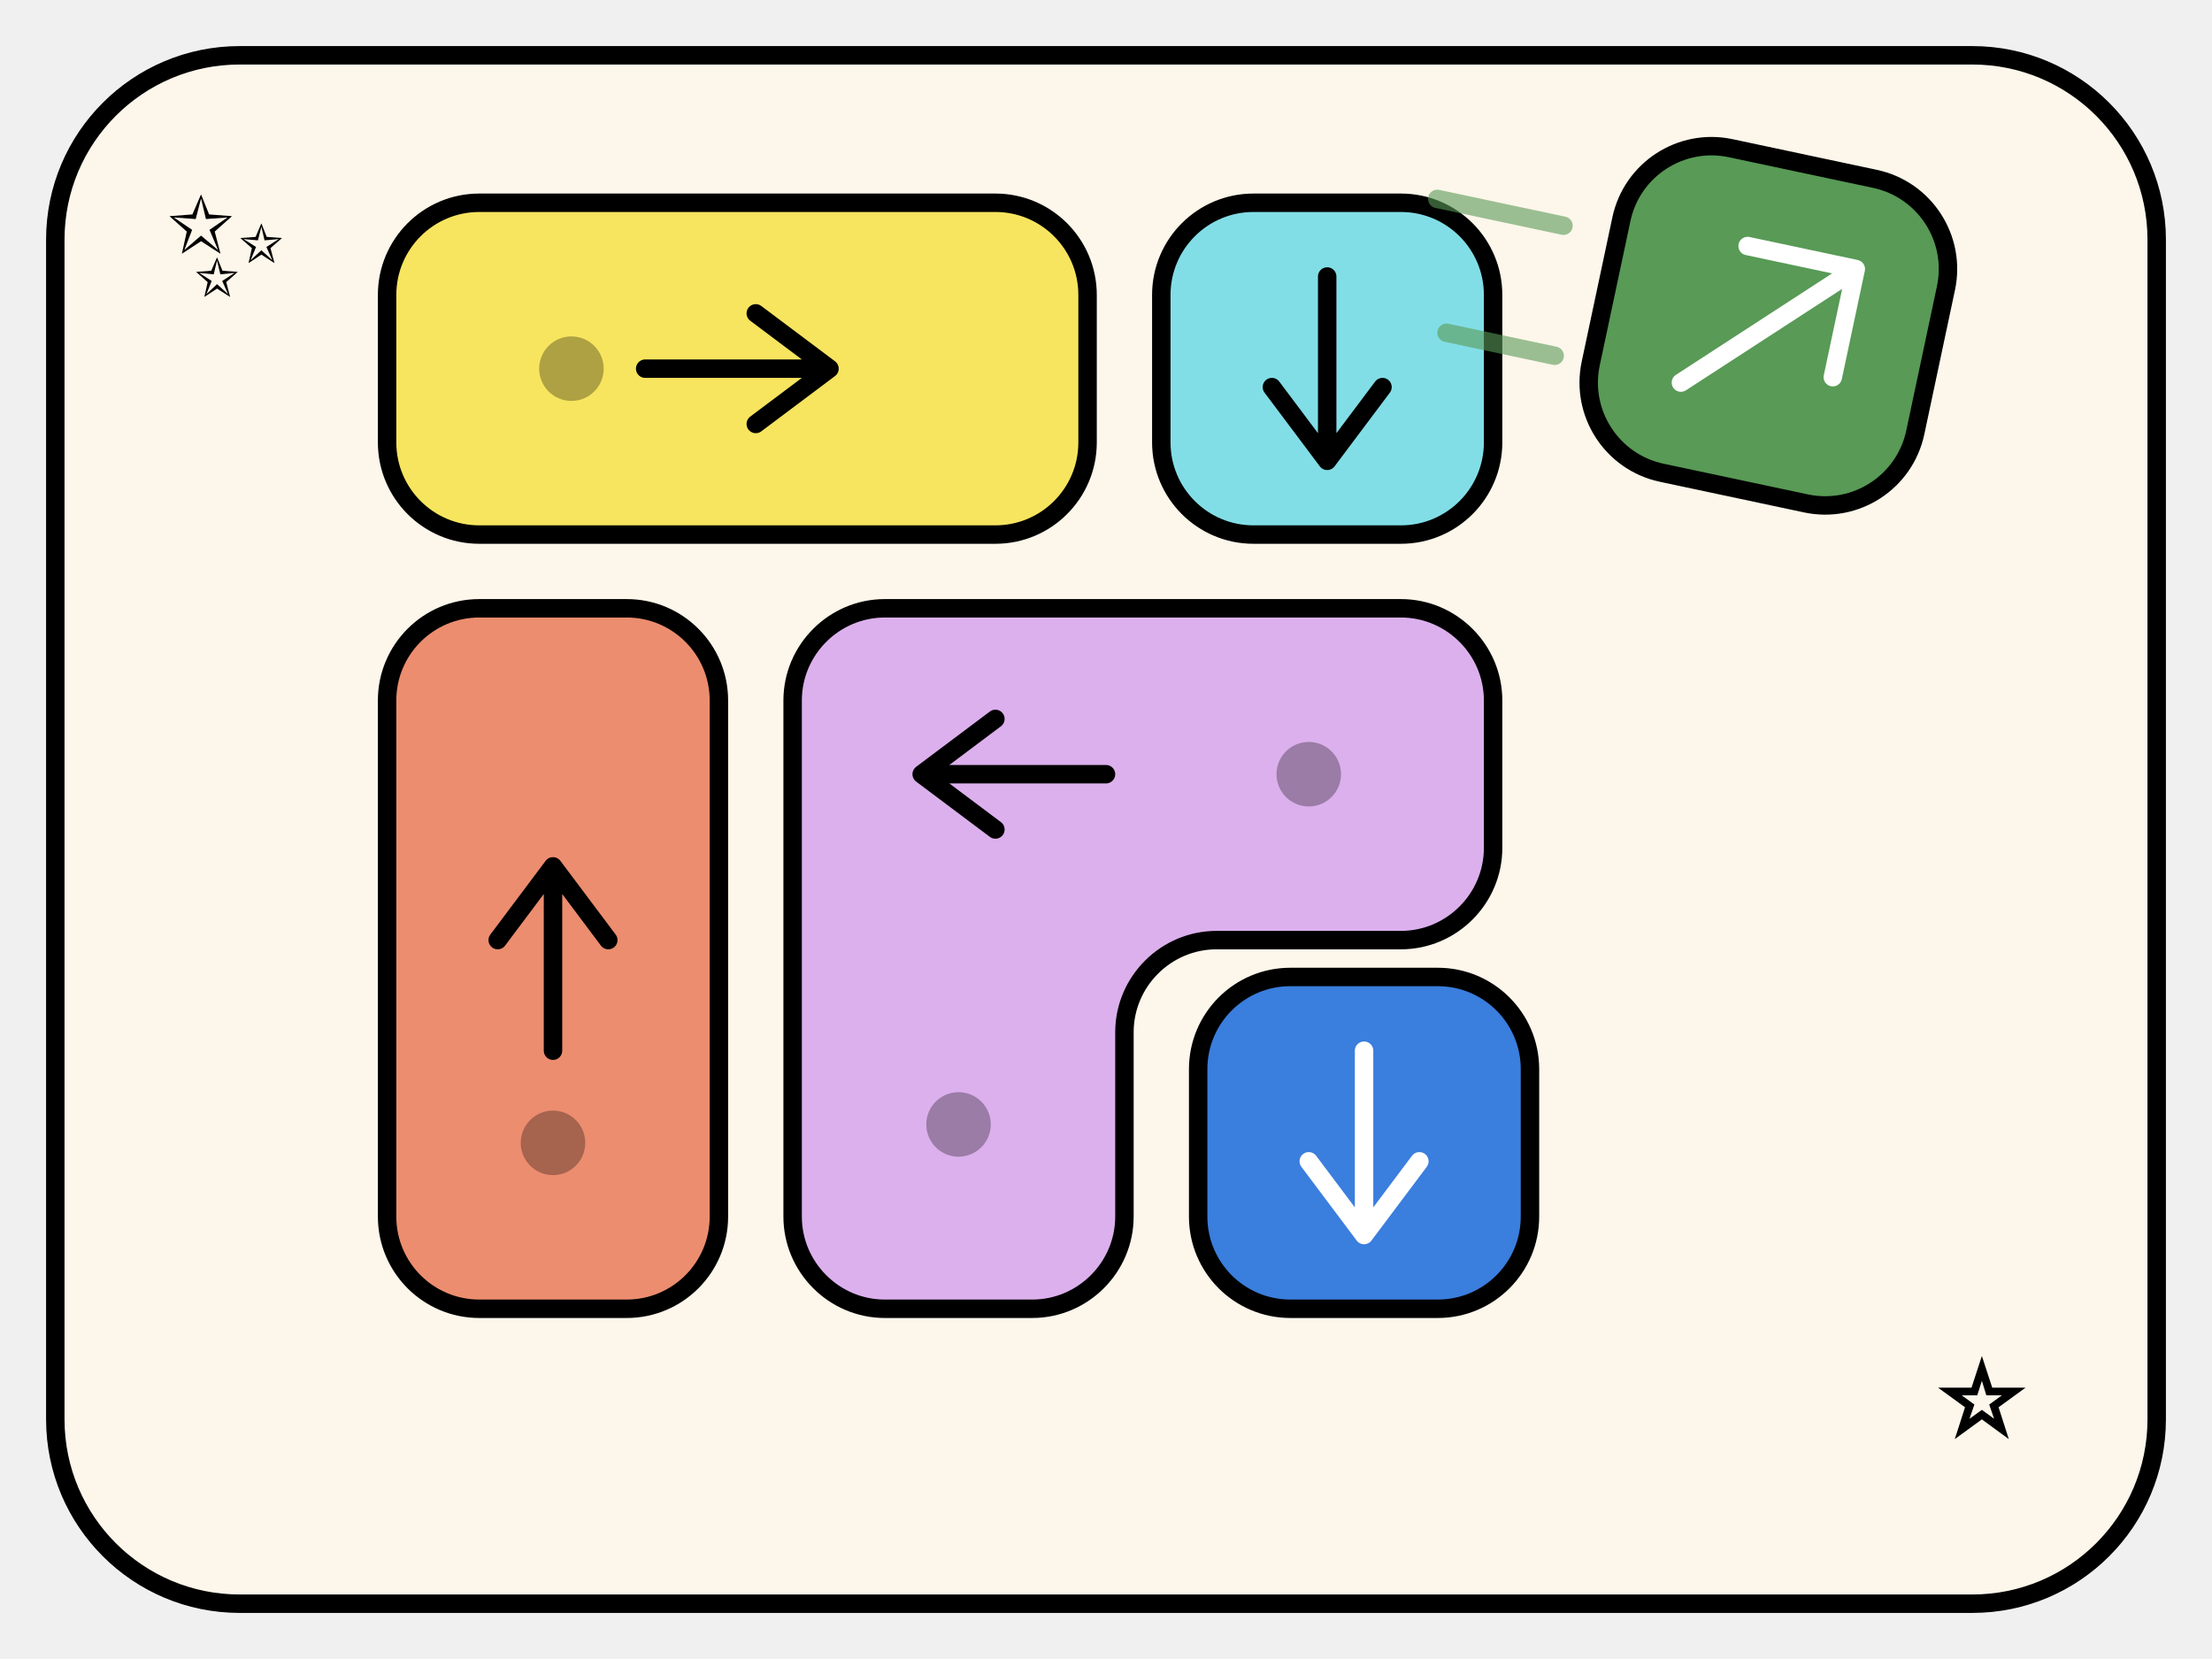
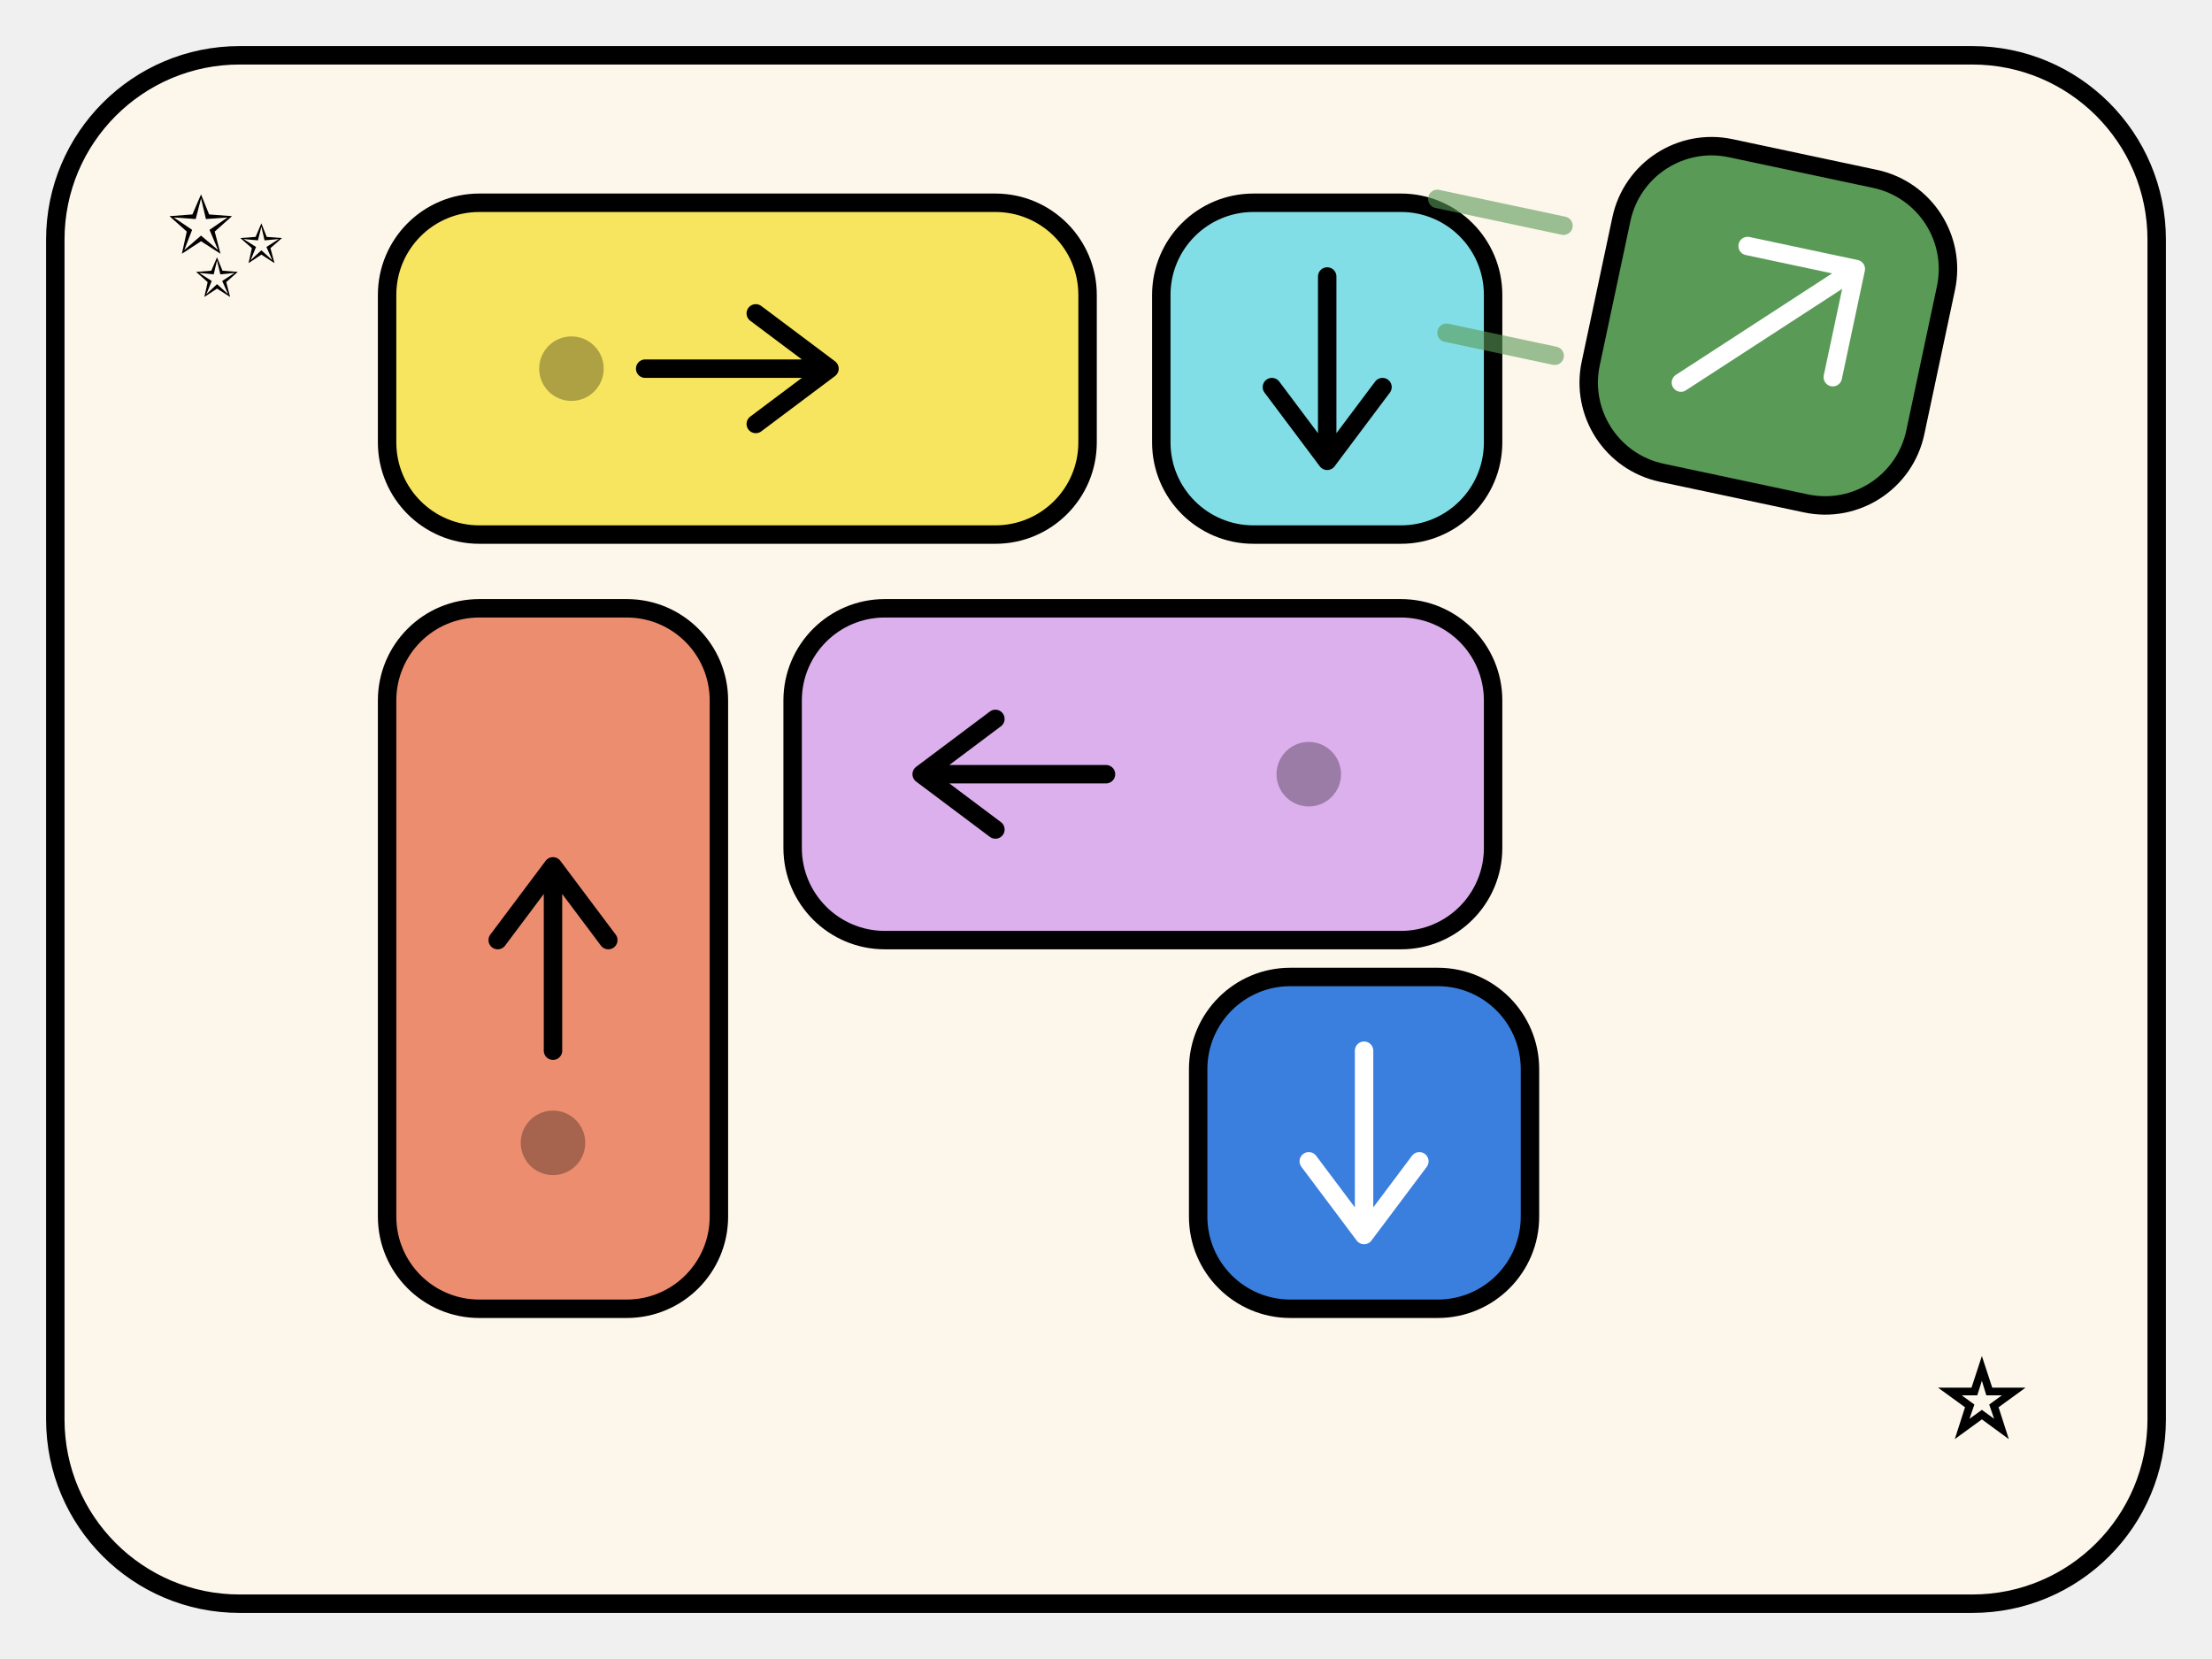
<svg xmlns="http://www.w3.org/2000/svg" viewBox="0 0 240 180" width="240" height="180">
  <rect x="6" y="6" width="228" height="168" rx="20" fill="#fdf6ea" stroke="#000" stroke-width="2" />
  <g transform="translate(42, 22)">
    <g transform="translate(0, 0)">
      <rect x="0" y="0" width="76" height="36" rx="10" fill="#f7e55f" stroke="#000" stroke-width="2" />
      <path d="M48 18 L28 18 M48 18 L40 12 M48 18 L40 24" fill="none" stroke="#000" stroke-width="2" stroke-linecap="round" stroke-linejoin="round" />
      <circle cx="20" cy="18" r="3.5" fill="#000" opacity="0.3" />
    </g>
    <g transform="translate(84, 0)">
      <rect x="0" y="0" width="36" height="36" rx="10" fill="#82dee6" stroke="#000" stroke-width="2" />
      <path d="M18 28 L18 8 M18 28 L12 20 M18 28 L24 20" fill="none" stroke="#000" stroke-width="2" stroke-linecap="round" stroke-linejoin="round" />
    </g>
    <g transform="translate(136, -8) rotate(12)">
      <line x1="-16" y1="26" x2="-4" y2="26" stroke="#589a56" stroke-width="2" stroke-linecap="round" opacity="0.6" />
      <line x1="-20" y1="12" x2="-6" y2="12" stroke="#589a56" stroke-width="2" stroke-linecap="round" opacity="0.6" />
      <rect x="0" y="0" width="36" height="36" rx="10" fill="#589a56" stroke="#000" stroke-width="2" />
      <path d="M26 10 L10 26 M26 10 L14 10 M26 10 L26 22" fill="none" stroke="#fff" stroke-width="2" stroke-linecap="round" stroke-linejoin="round" />
    </g>
    <g transform="translate(0, 44)">
      <rect x="0" y="0" width="36" height="76" rx="10" fill="#ec8d6f" stroke="#000" stroke-width="2" />
      <path d="M18 28 L18 48 M18 28 L12 36 M18 28 L24 36" fill="none" stroke="#000" stroke-width="2" stroke-linecap="round" stroke-linejoin="round" />
      <circle cx="18" cy="58" r="3.5" fill="#000" opacity="0.3" />
    </g>
    <g transform="translate(44, 44)">
-       <path d="M0 10 C0 4.5 4.5 0 10 0 L66 0 C71.5 0 76 4.5 76 10 L76 26 C76 31.5 71.5 36 66 36 L46 36 C40.5 36 36 40.5 36 46 L36 66 C36 71.5 31.5 76 26 76 L10 76 C4.5 76 0 71.5 0 66 Z" fill="#dcb0ed" stroke="#000" stroke-width="2" stroke-linejoin="round" />
+       <rect x="0" y="0" width="76" height="36" rx="10" fill="#dcb0ed" stroke="#000" stroke-width="2" />
      <path d="M14 18 L34 18 M14 18 L22 12 M14 18 L22 24" fill="none" stroke="#000" stroke-width="2" stroke-linecap="round" stroke-linejoin="round" />
      <circle cx="56" cy="18" r="3.5" fill="#000" opacity="0.3" />
-       <circle cx="18" cy="56" r="3.5" fill="#000" opacity="0.3" />
    </g>
    <g transform="translate(88, 84)">
      <rect x="0" y="0" width="36" height="36" rx="10" fill="#3a7ede" stroke="#000" stroke-width="2" />
      <path d="M18 28 L18 8 M18 28 L12 20 M18 28 L24 20" fill="none" stroke="#fff" stroke-width="2" stroke-linecap="round" stroke-linejoin="round" />
    </g>
  </g>
  <text x="18" y="32" font-size="16">✨</text>
  <text x="210" y="156" font-size="15">⭐</text>
</svg>
